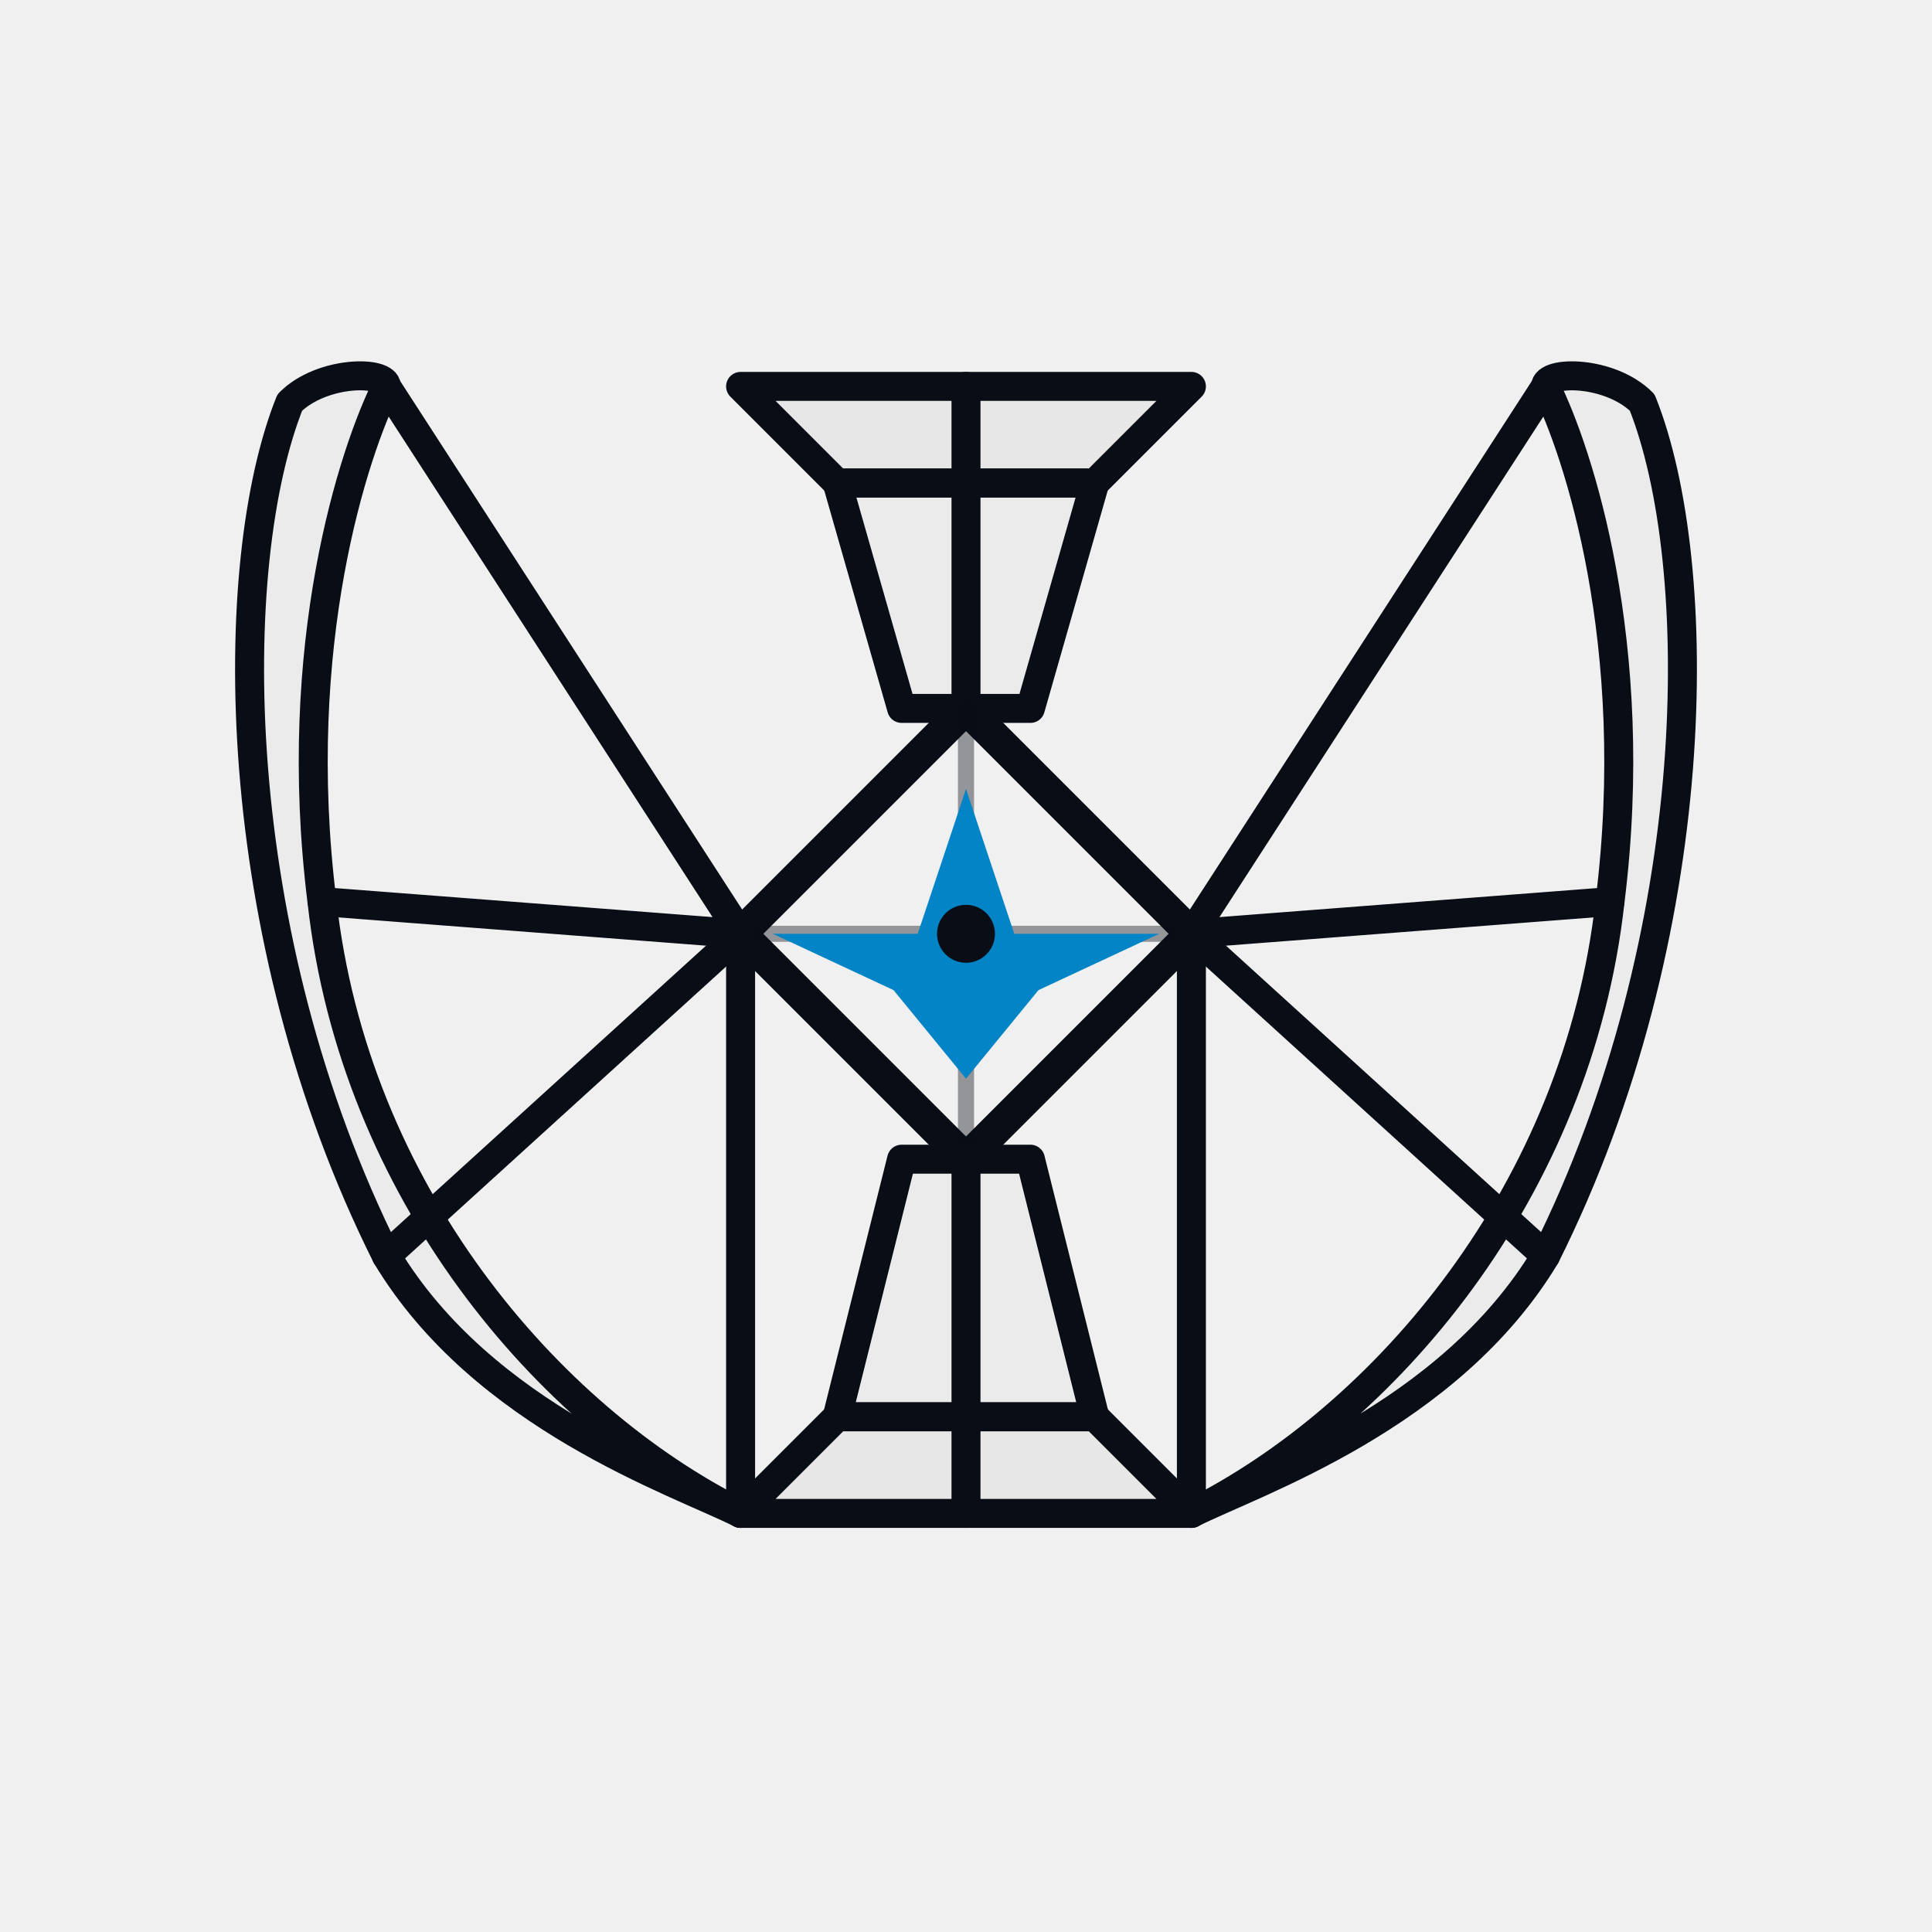
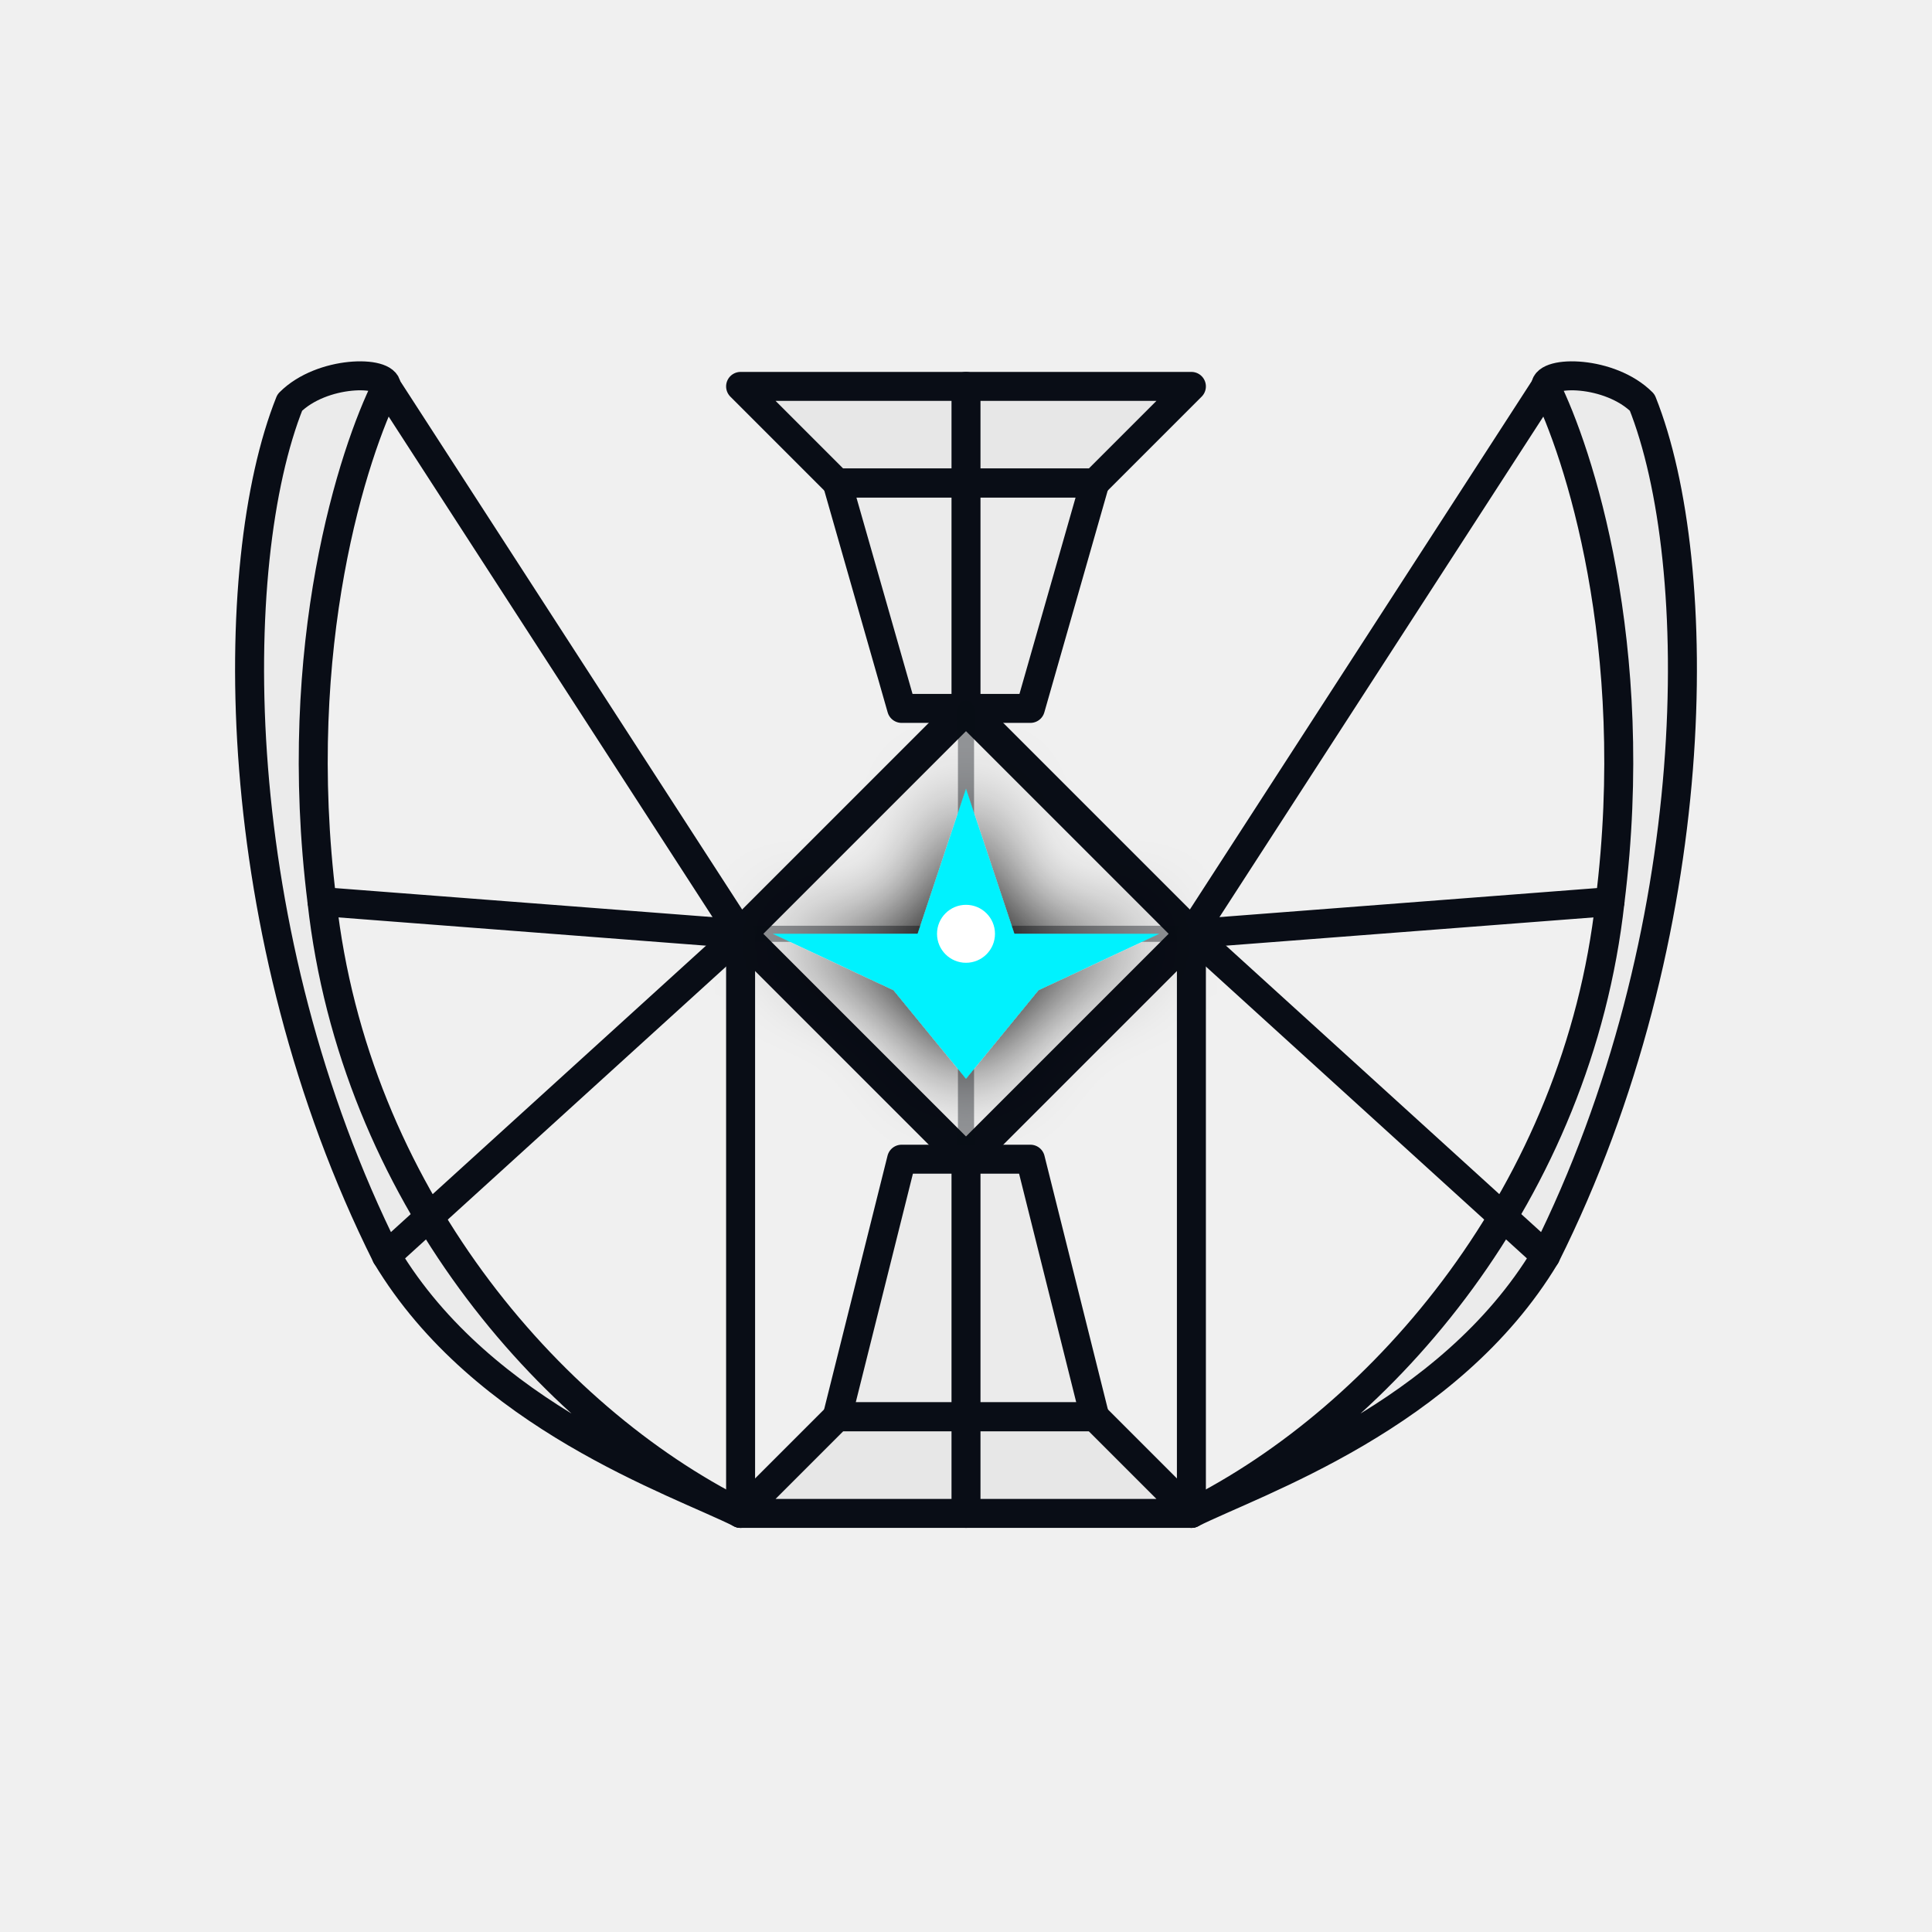
<svg xmlns="http://www.w3.org/2000/svg" viewBox="0 0 120 120" fill="none">
+   <defs>
+     <filter id="star-glow-light" x="-60%" y="-60%" width="220%" height="220%">
+       <feGaussianBlur stdDeviation="2.5" result="blur" />
+       <feFlood floodColor="#00F2FE" floodOpacity="0.65" result="glowColor" />
+       <feComposite in="glowColor" in2="blur" operator="in" result="coloredBlur" />
+       <feMerge>
+         <feMergeNode in="coloredBlur" />
+         <feMergeNode in="SourceGraphic" />
+       </feMerge>
+     </filter>
+   </defs>
  <g stroke="#090D16" stroke-width="1.8" stroke-linecap="round" stroke-linejoin="round">
    <polygon points="46,24 74,24 68,30 52,30" fill="rgba(9,13,22,0.04)" />
    <line x1="60" y1="24" x2="60" y2="30" />
    <polygon points="52,30 68,30 64,44 56,44" fill="rgba(9,13,22,0.02)" />
    <line x1="60" y1="30" x2="60" y2="44" />
    <polygon points="60,44 74,58 60,72 46,58" fill="none" stroke="#090D16" stroke-width="2" />
    <line x1="46" y1="58" x2="74" y2="58" stroke-width="1" stroke="rgba(9,13,22,0.4)" />
    <line x1="60" y1="44" x2="60" y2="72" stroke-width="1" stroke="rgba(9,13,22,0.4)" />
    <polygon points="56,72 64,72 68,88 52,88" fill="rgba(9,13,22,0.02)" />
    <line x1="60" y1="72" x2="60" y2="88" />
    <polygon points="52,88 68,88 74,94 46,94" fill="rgba(9,13,22,0.04)" />
    <line x1="60" y1="88" x2="60" y2="94" />
    <path d="M46,94 C34,88 22,74 20,56 C18,40 22,28 24,24 C24,23 20,23 18,25 C14,35 14,58 24,78 C30,88 42,92 46,94 Z" fill="rgba(9,13,22,0.02)" />
    <line x1="24" y1="24" x2="46" y2="58" />
    <line x1="20" y1="56" x2="46" y2="58" />
    <line x1="24" y1="78" x2="46" y2="58" />
    <line x1="46" y1="58" x2="46" y2="94" />
    <path d="M74,94 C86,88 98,74 100,56 C102,40 98,28 96,24 C96,23 100,23 102,25 C106,35 106,58 96,78 C90,88 78,92 74,94 Z" fill="rgba(9,13,22,0.02)" />
    <line x1="96" y1="24" x2="74" y2="58" />
    <line x1="100" y1="56" x2="74" y2="58" />
    <line x1="96" y1="78" x2="74" y2="58" />
    <line x1="74" y1="58" x2="74" y2="94" />
  </g>
-   <polygon points="60,49 63,58 72,58 64.5,61.5 60,67 55.5,61.5 48,58 57,58" fill="#0284C7" />
-   <circle cx="60" cy="58" r="1.8" fill="#090D16" />
+   <polygon points="60,49 63,58 72,58 64.5,61.5 60,67 55.5,61.5 48,58 57,58" fill="#00F2FE" filter="url(#star-glow-light)" />
+   <circle cx="60" cy="58" r="1.8" fill="#FFFFFF" />
</svg>
